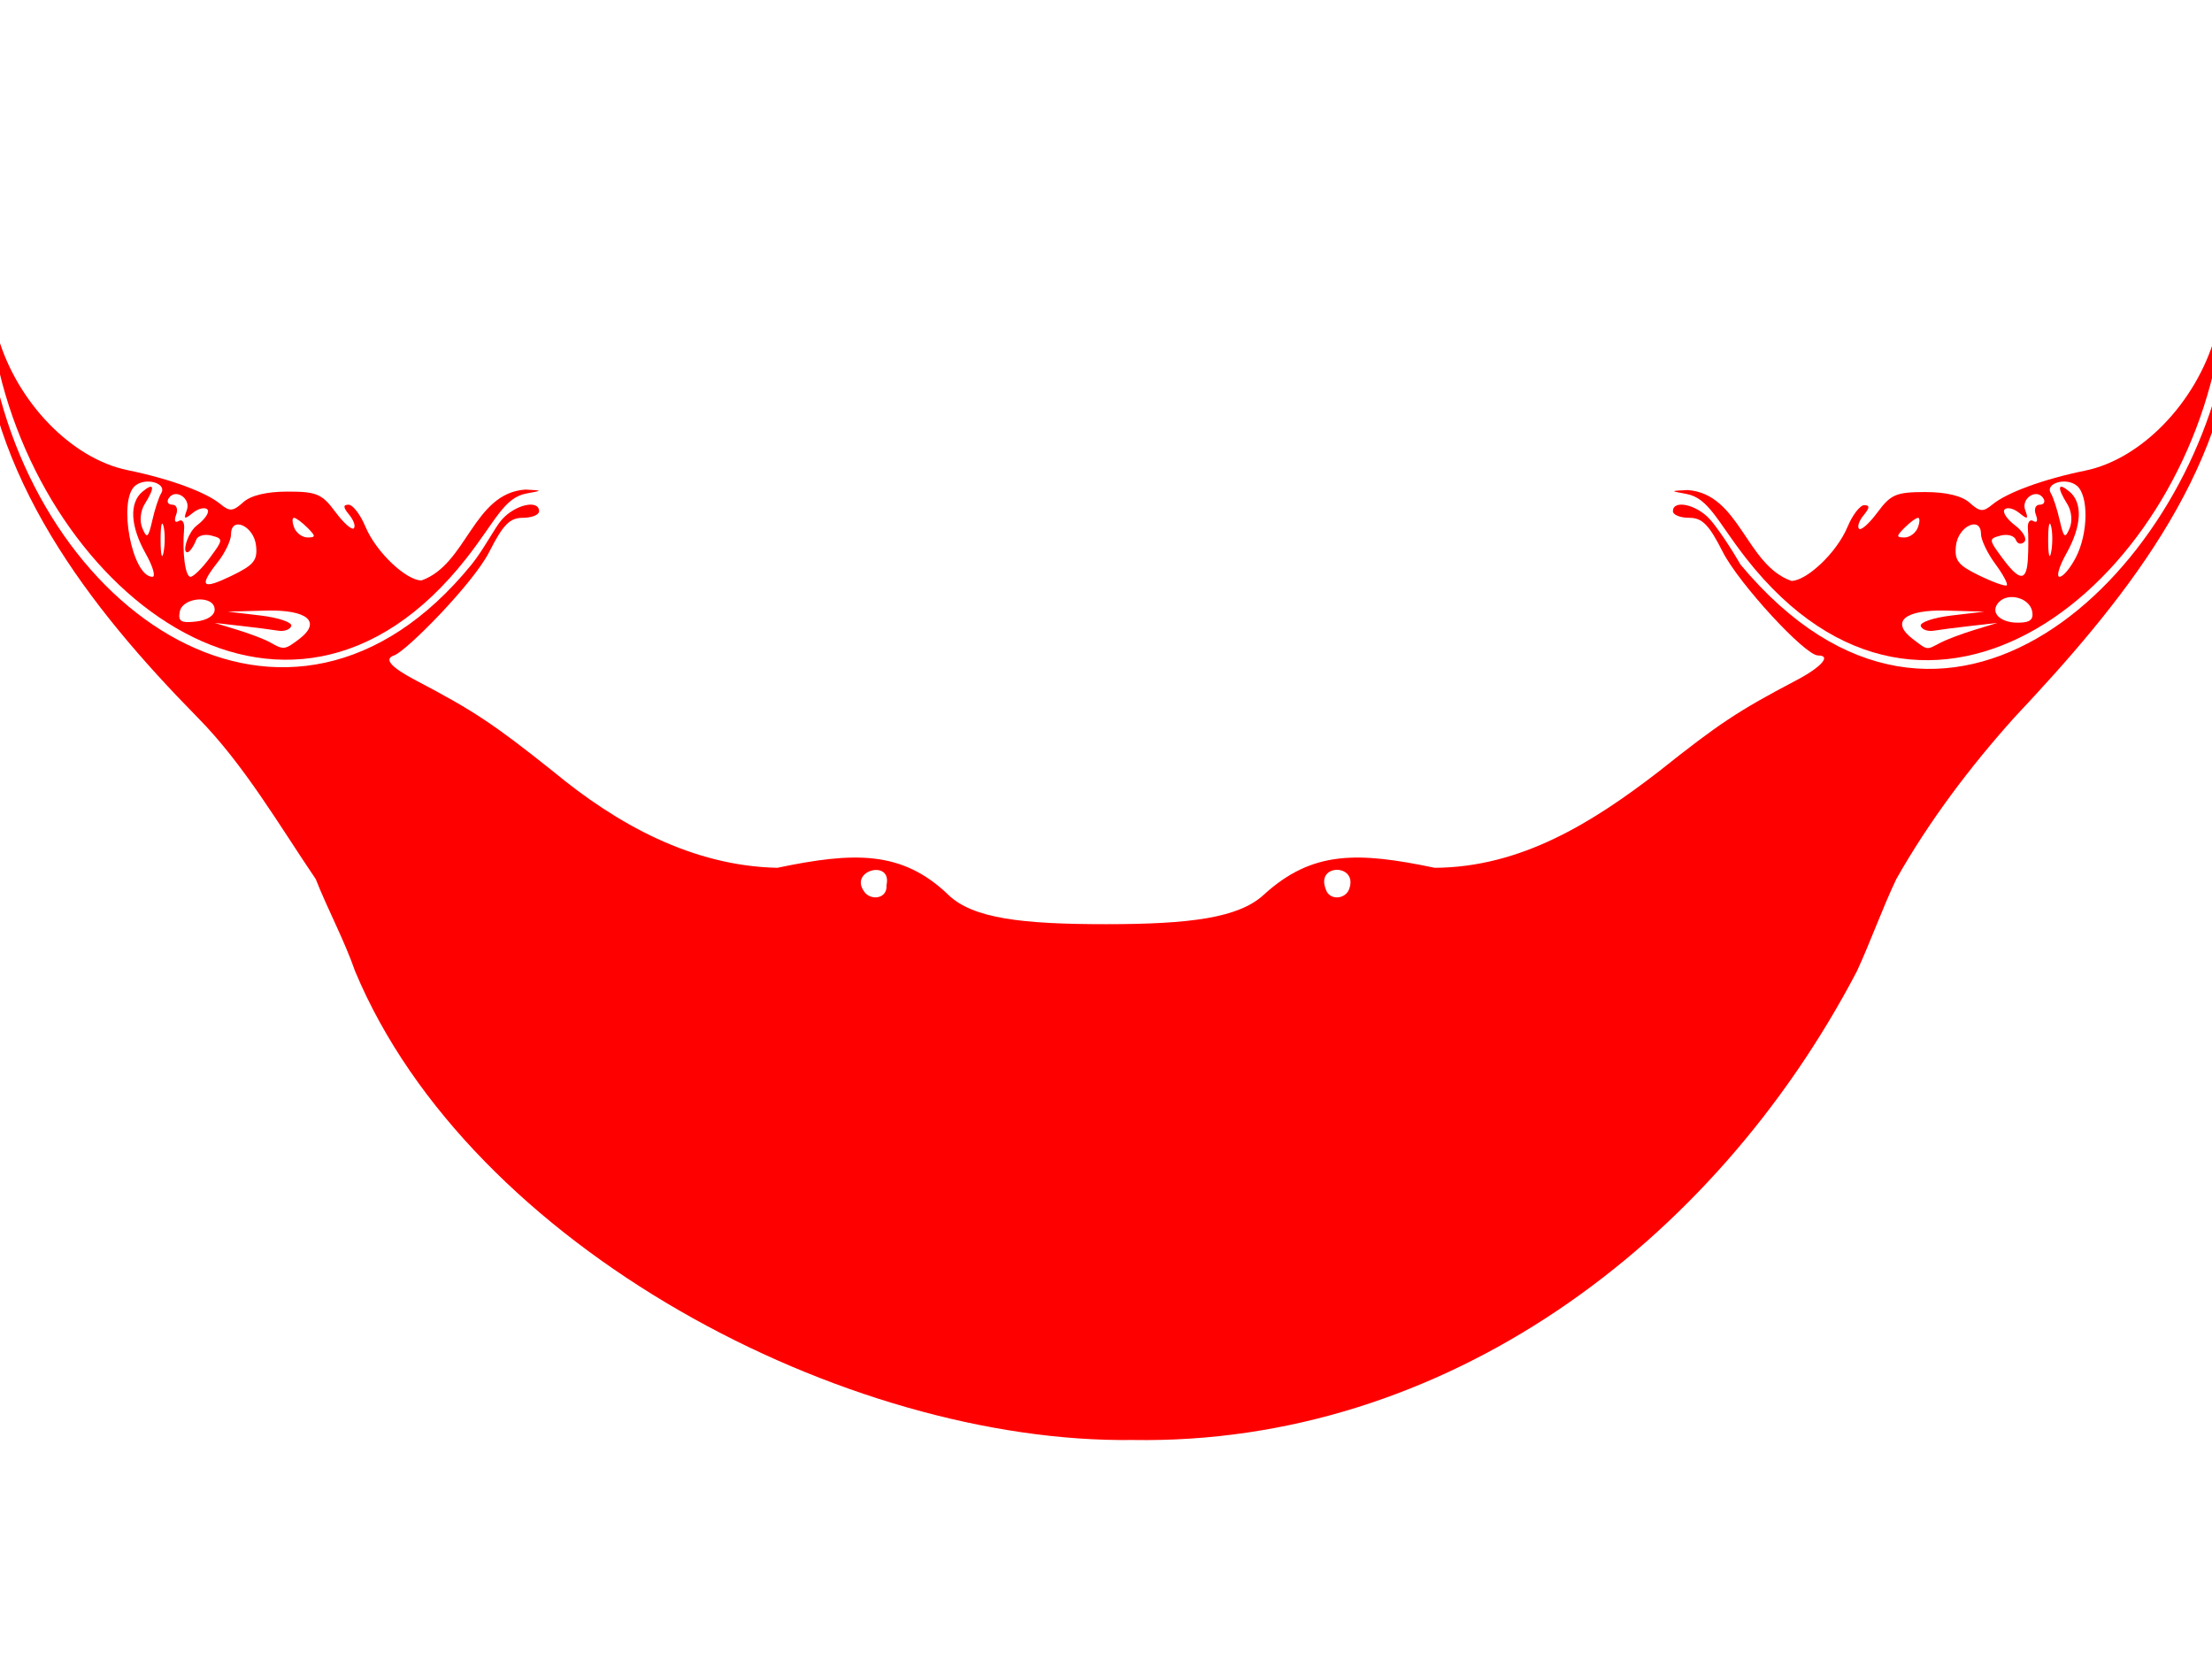
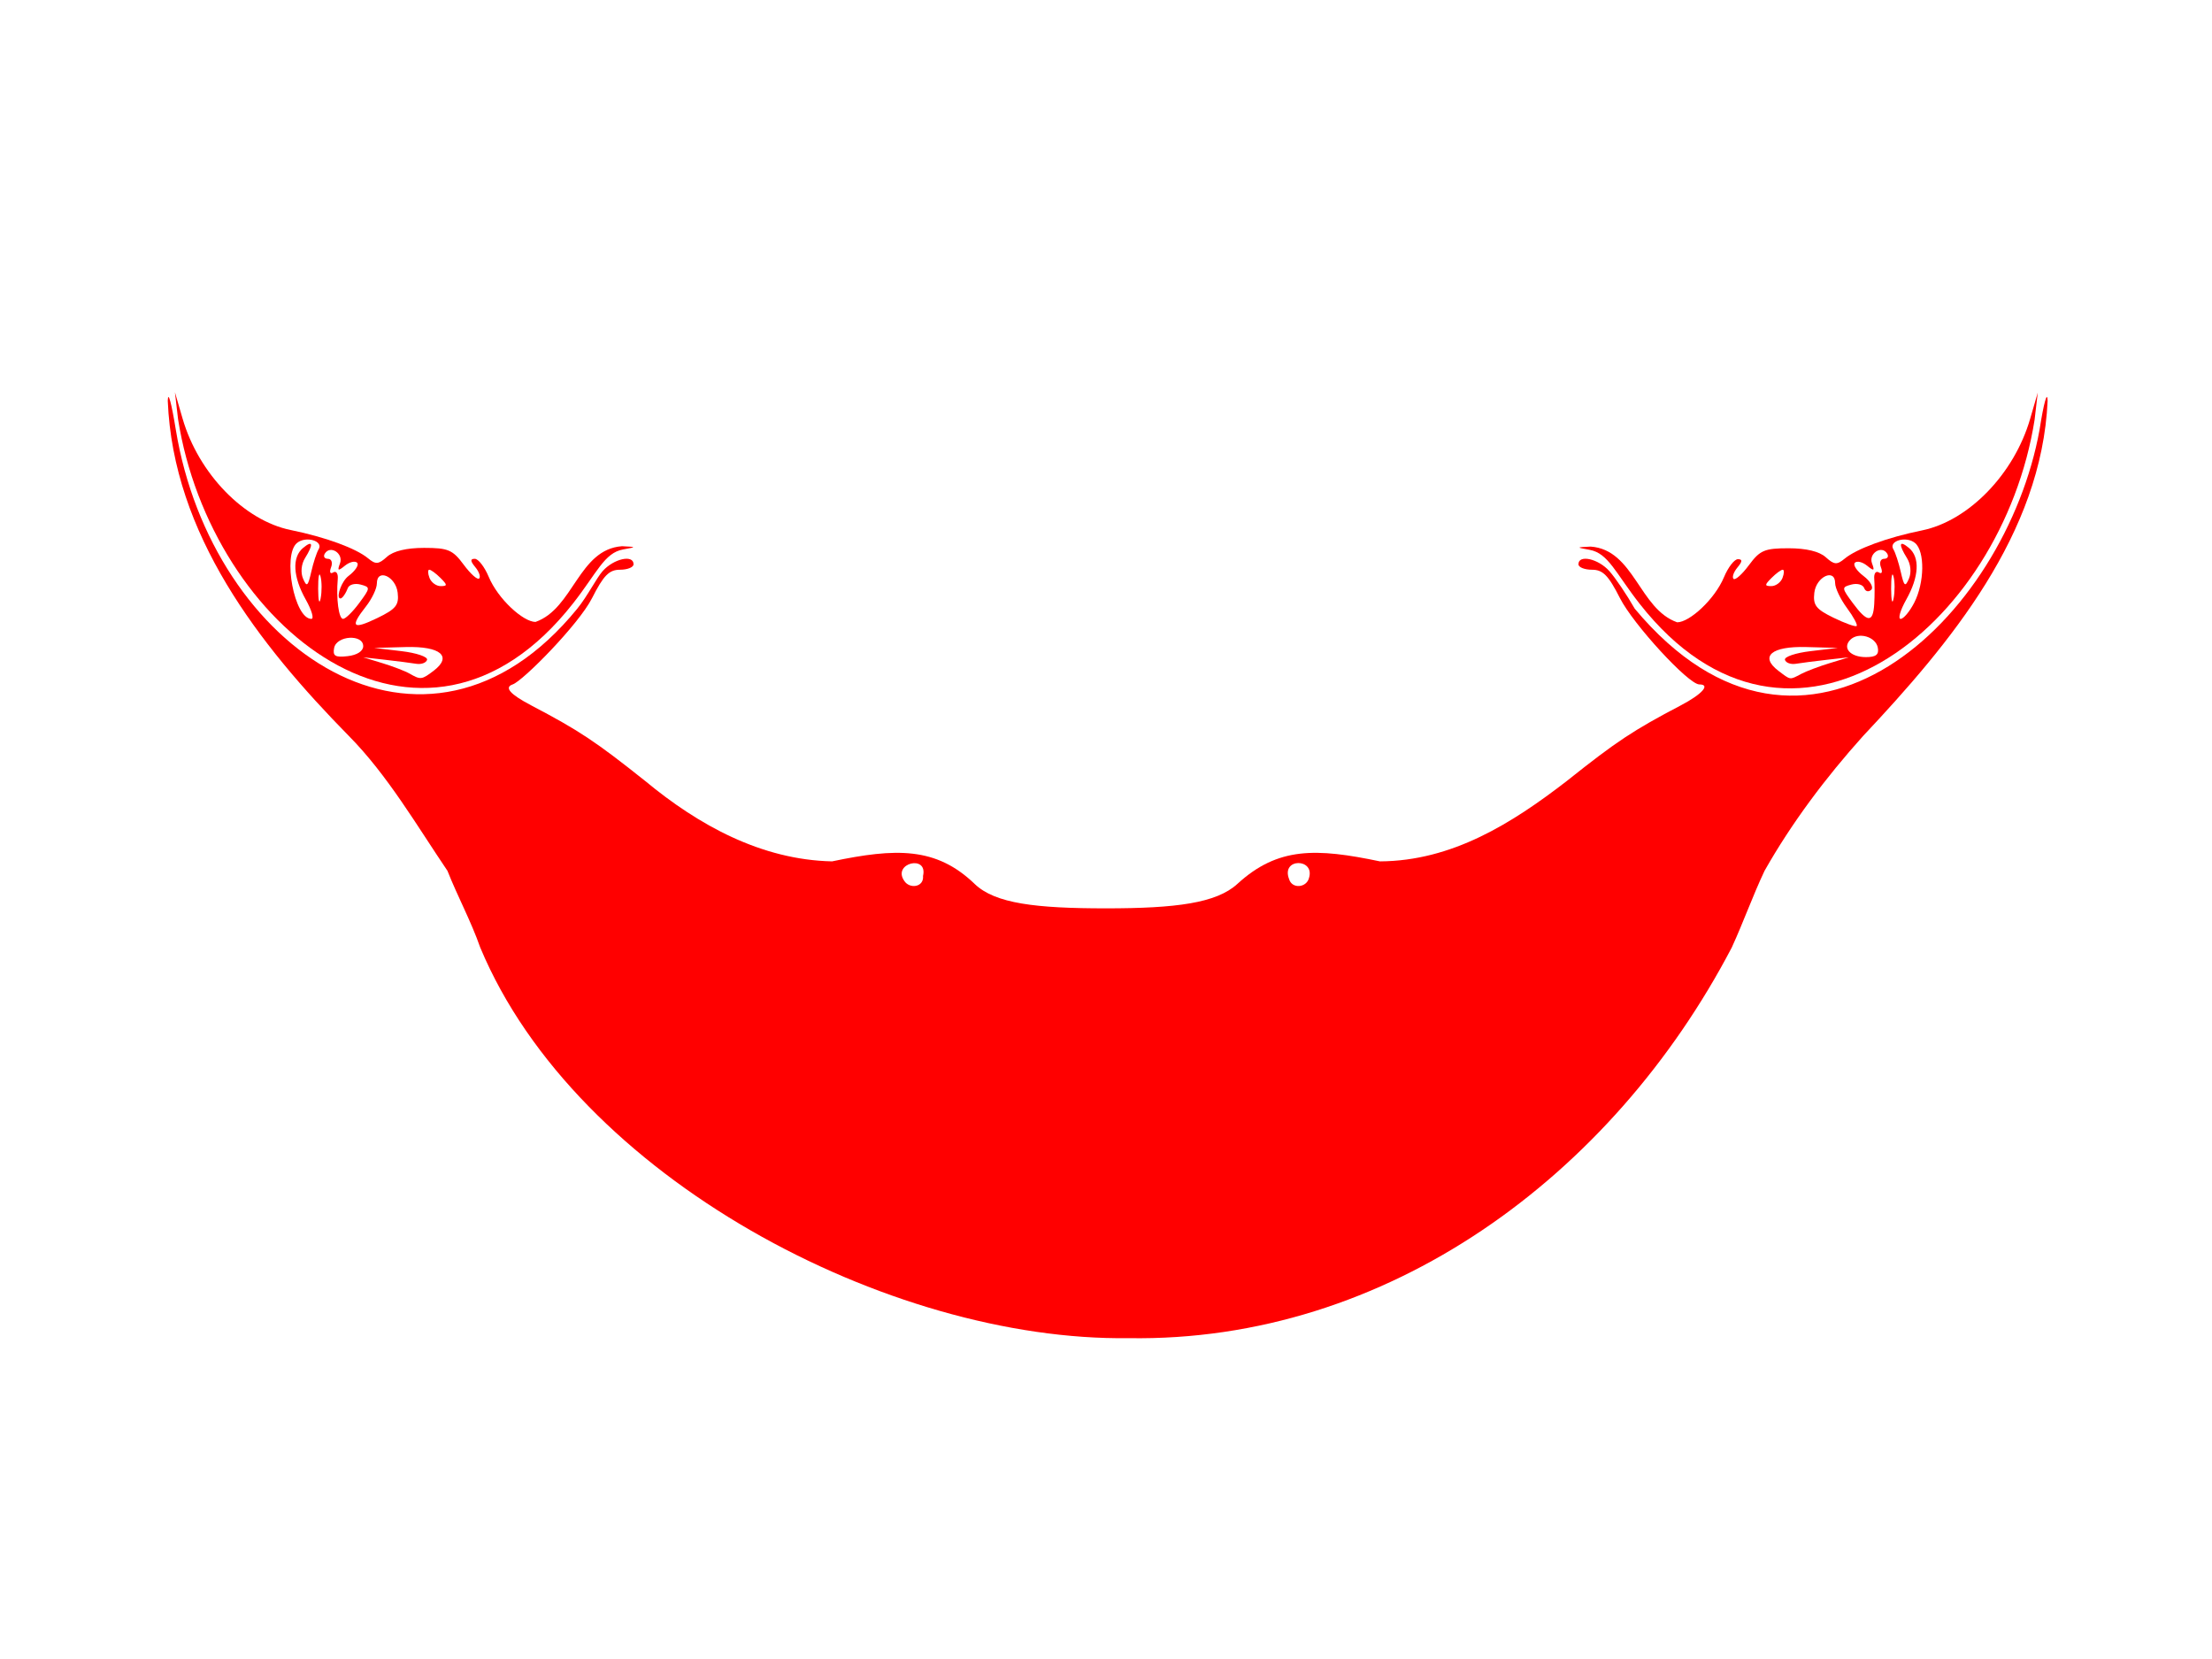
- <svg xmlns="http://www.w3.org/2000/svg" viewBox="53.333 0 533.333 400">
-   <path style="opacity:1;fill:#fff;fill-opacity:1;stroke:none;stroke-width:2;stroke-linecap:butt;stroke-linejoin:round;stroke-miterlimit:4;stroke-dasharray:none;stroke-opacity:1" d="M0 0h640v401.383H0z" />
+ <svg xmlns="http://www.w3.org/2000/svg" viewBox="0 -40 640 480">
+   <path fill="#fff" d="M0-40h640v480H0z" />
  <path style="fill:red" d="m588.678 81.399.911-7.808-2.215 7.623c-4.627 15.923-17.801 29.501-31.292 32.251-10.036 2.045-18.888 5.285-22.395 8.196-2.195 1.821-3.014 1.755-5.444-.444-1.844-1.669-5.658-2.588-10.735-2.588-6.962 0-8.291.564-11.471 4.865-1.978 2.676-3.991 4.471-4.473 3.989-.482-.482.023-1.96 1.123-3.285 1.462-1.761 1.501-2.409.145-2.409-1.02 0-2.832 2.339-4.026 5.197-2.685 6.426-9.974 13.067-13.55 13.067-10.997-3.865-12.445-21.006-25.025-21.908-4.255.214-4.256.218-.319.934 5.446.991 7.522 6.735 14.469 15.59 43.765 55.783 104.828 6.965 114.298-53.27z" />
  <path style="fill:red" d="M326.506 347.168c-69.119.952-159.692-46.3-187.552-113.01-2.661-7.62-6.527-14.716-9.492-22.208-8.862-13.09-17.331-27.679-28.483-38.973-26.127-26.565-50.867-58.384-52.441-97.021.084-3.103 1.075.679 2.335 8.396C61.266 147.846 122.968 190.171 167.017 136.117c2.93-3.595 5.603-8.927 7.348-10.882 3.217-3.605 8.944-4.869 8.944-1.975 0 .869-1.766 1.58-3.924 1.58-3.142 0-4.754 1.638-8.088 8.217-3.851 7.6-19.992 23.963-22.966 24.968-2.479.838-.835 2.811 5.348 6.054 13.835 7.259 18.618 10.431 33.023 21.905 15.386 12.745 33.552 22.79 54.04 23.237 18.425-3.853 30.059-4.245 41.263 6.536 5.909 5.686 17.74 7.057 37.995 7.057 20.255 0 31.95-1.516 37.995-7.057 11.763-10.781 22.838-10.389 41.263-6.536 20.883-.11 38.183-10.992 54.04-23.237 14.405-11.474 19.188-14.646 33.023-21.905 6.183-3.244 8.665-6.054 5.348-6.054-3.139 0-19.115-17.369-22.966-24.968-3.334-6.579-4.946-8.217-8.088-8.217-2.158 0-3.924-.711-3.924-1.58 0-2.894 5.726-1.629 8.944 1.975 1.745 1.956 5.052 6.853 7.348 10.882 49.355 59.107 107.282 2.56 117.122-51.764 1.201-7.727 2.251-11.499 2.335-8.396-1.718 38.539-28.182 70.167-53.419 97.021-10.706 11.918-20.556 24.98-28.483 38.973-3.444 7.276-6.129 14.905-9.492 22.208-34.611 66.157-99.735 114.246-174.54 113.01z" />
  <path style="fill:#fff" d="M267.062 213.427c1.468-6.269-8.972-3.692-5.448 1.412 1.511 2.426 5.758 1.919 5.448-1.412zM378.749 213.964c1.715-5.677-8.129-5.784-5.791.342.838 3.003 5.127 2.557 5.791-.342z" />
  <path style="fill:red" d="m51.521 81.289-.911-7.808 2.215 7.623C57.453 97.028 70.627 110.605 84.117 113.355c10.035 2.045 18.887 5.285 22.395 8.196 2.195 1.821 3.014 1.755 5.444-.444 1.844-1.669 5.658-2.588 10.735-2.588 6.962 0 8.292.564 11.472 4.865 1.978 2.676 3.991 4.471 4.473 3.989.482-.482-.023-1.96-1.123-3.285-1.461-1.761-1.5-2.409-.145-2.409 1.02 0 2.832 2.339 4.026 5.197 2.685 6.426 9.974 13.067 13.549 13.067 10.998-3.865 12.445-21.005 25.025-21.908 4.255.214 4.256.218.319.934-5.446.991-7.522 6.735-14.469 15.59-43.765 55.783-104.828 6.965-114.298-53.27z" />
  <path style="fill:#fff" d="M125.433 154.1c5.532-4.189 2.056-7.163-8.05-6.889l-9.136.248 7.901.937c4.346.515 7.682 1.648 7.414 2.517-.268.869-1.69 1.381-3.16 1.138-1.47-.243-5.517-.764-8.994-1.157l-6.321-.714 5.531 1.685c3.042.926 6.598 2.294 7.902 3.039 3.185 1.82 3.496 1.784 6.914-.804zM105.087 146.963c0-3.561-7.719-3.089-8.413.513-.449 2.332.303 2.786 3.929 2.37 2.704-.31 4.484-1.454 4.484-2.884z" />
  <path style="fill:#fff" d="M99.984 147.588c.525-.525 1.888-.581 3.029-.125 1.261.504.886.879-.955.955-1.666.069-2.599-.305-2.074-.83zM115.06 131.485c-.548-4.73-6.023-7.152-6.023-2.665 0 1.448-1.422 4.44-3.16 6.65-4.698 5.972-3.882 6.814 3.257 3.365 5.44-2.628 6.343-3.748 5.926-7.349zM88.467 133.483c-3.733-6.646-4.019-12.262-.763-14.964 2.831-2.349 3.064-1.068.541 2.973-1.074 1.72-1.309 4.158-.568 5.904 1.081 2.549 1.42 2.276 2.368-1.904.609-2.683 1.571-5.631 2.14-6.551 1.503-2.431-3.703-3.959-6.26-1.837-4.241 3.52-.744 21.957 4.164 21.957.832 0 .103-2.511-1.621-5.579zM103.925 134.486c3.267-4.419 3.28-4.603.373-5.363-1.656-.433-3.303.026-3.66 1.02-.357.994-1.689 3.6-2.446 2.889-.76-.713.657-4.886 2.644-6.386 1.982-1.495 3.103-3.218 2.492-3.829-.611-.611-2.198-.228-3.527.851-2.014 1.635-2.252 1.523-1.43-.673 1.074-2.868-2.814-5.373-4.388-2.827-.514.831-.105 1.511.909 1.511 1.016 0 1.42 1.1.901 2.452-.539 1.404-.274 2.04.619 1.488.858-.53 1.448.322 1.312 1.893-.495 5.705.282 11.549 1.536 11.549.706 0 2.805-2.059 4.666-4.576zM92.74 126.796c-.396-1.511-.705.097-.687 3.574.018 3.477.341 4.713.719 2.747.378-1.966.364-4.81-.032-6.321zM127.436 127.21c-1.304-1.304-2.755-2.37-3.224-2.37-.47 0-.444 1.067.056 2.37.5 1.304 1.951 2.37 3.224 2.37 2.007 0 2-.315-.056-2.37zM521.109 154.998c1.509-.796 5.233-2.205 8.275-3.132l5.531-1.686-6.321.714c-3.477.393-7.524.913-8.994 1.157-1.47.243-2.892-.269-3.16-1.138-.269-.869 3.068-2.002 7.413-2.517l7.902-.937-9.136-.248c-10.106-.275-13.582 2.7-8.05 6.889 3.593 2.72 3.189 2.665 6.541.898zM543.308 147.376c-.612-3.178-5.617-4.613-7.95-2.279-2.376 2.376-.001 5.027 4.506 5.027 2.923 0 3.834-.726 3.444-2.747z" />
  <path style="fill:#fff" d="M536.132 147.588c.525-.525 1.888-.581 3.029-.125 1.261.504.886.879-.955.955-1.666.069-2.599-.305-2.074-.83zM534.407 135.946c-1.893-2.562-3.443-5.805-3.443-7.208 0-4.436-5.483-1.914-6.026 2.772-.415 3.589.471 4.742 5.531 7.205 3.314 1.613 6.33 2.697 6.703 2.41.372-.287-.872-2.618-2.766-5.179zM542.276 134.716c.138-2.39.139-5.631.002-7.203-.136-1.571.454-2.423 1.312-1.893.893.552 1.157-.084.619-1.488-.519-1.352-.115-2.452.901-2.452 1.013 0 1.422-.68.909-1.511-1.574-2.546-5.462-.041-4.388 2.827.822 2.196.583 2.308-1.43.673-1.329-1.079-2.917-1.462-3.527-.851-.611.611.51 2.334 2.492 3.829 1.988 1.499 2.985 3.298 2.225 4.011-.758.711-1.67.48-2.027-.514-.358-.994-2.004-1.453-3.66-1.02-2.907.76-2.894.944.373 5.363 4.232 5.724 5.88 5.785 6.2.23zM553.837 134.399c2.999-5.8 3.126-14.901.241-17.295-2.556-2.122-7.763-.595-6.26 1.837.568.919 1.531 3.867 2.139 6.551.948 4.18 1.287 4.453 2.368 1.904.741-1.746.506-4.185-.568-5.904-2.523-4.04-2.29-5.322.541-2.973 3.256 2.702 2.969 8.319-.763 14.964-1.723 3.068-2.453 5.579-1.621 5.579.832 0 2.598-2.098 3.924-4.662zM547.852 126.796c-.396-1.511-.705.097-.687 3.574.018 3.477.341 4.713.719 2.747.378-1.966.364-4.81-.032-6.321zM515.733 127.21c.5-1.304.526-2.37.056-2.37-.469 0-1.92 1.067-3.224 2.37-2.056 2.056-2.063 2.37-.056 2.37 1.273 0 2.724-1.067 3.224-2.37z" />
</svg>
